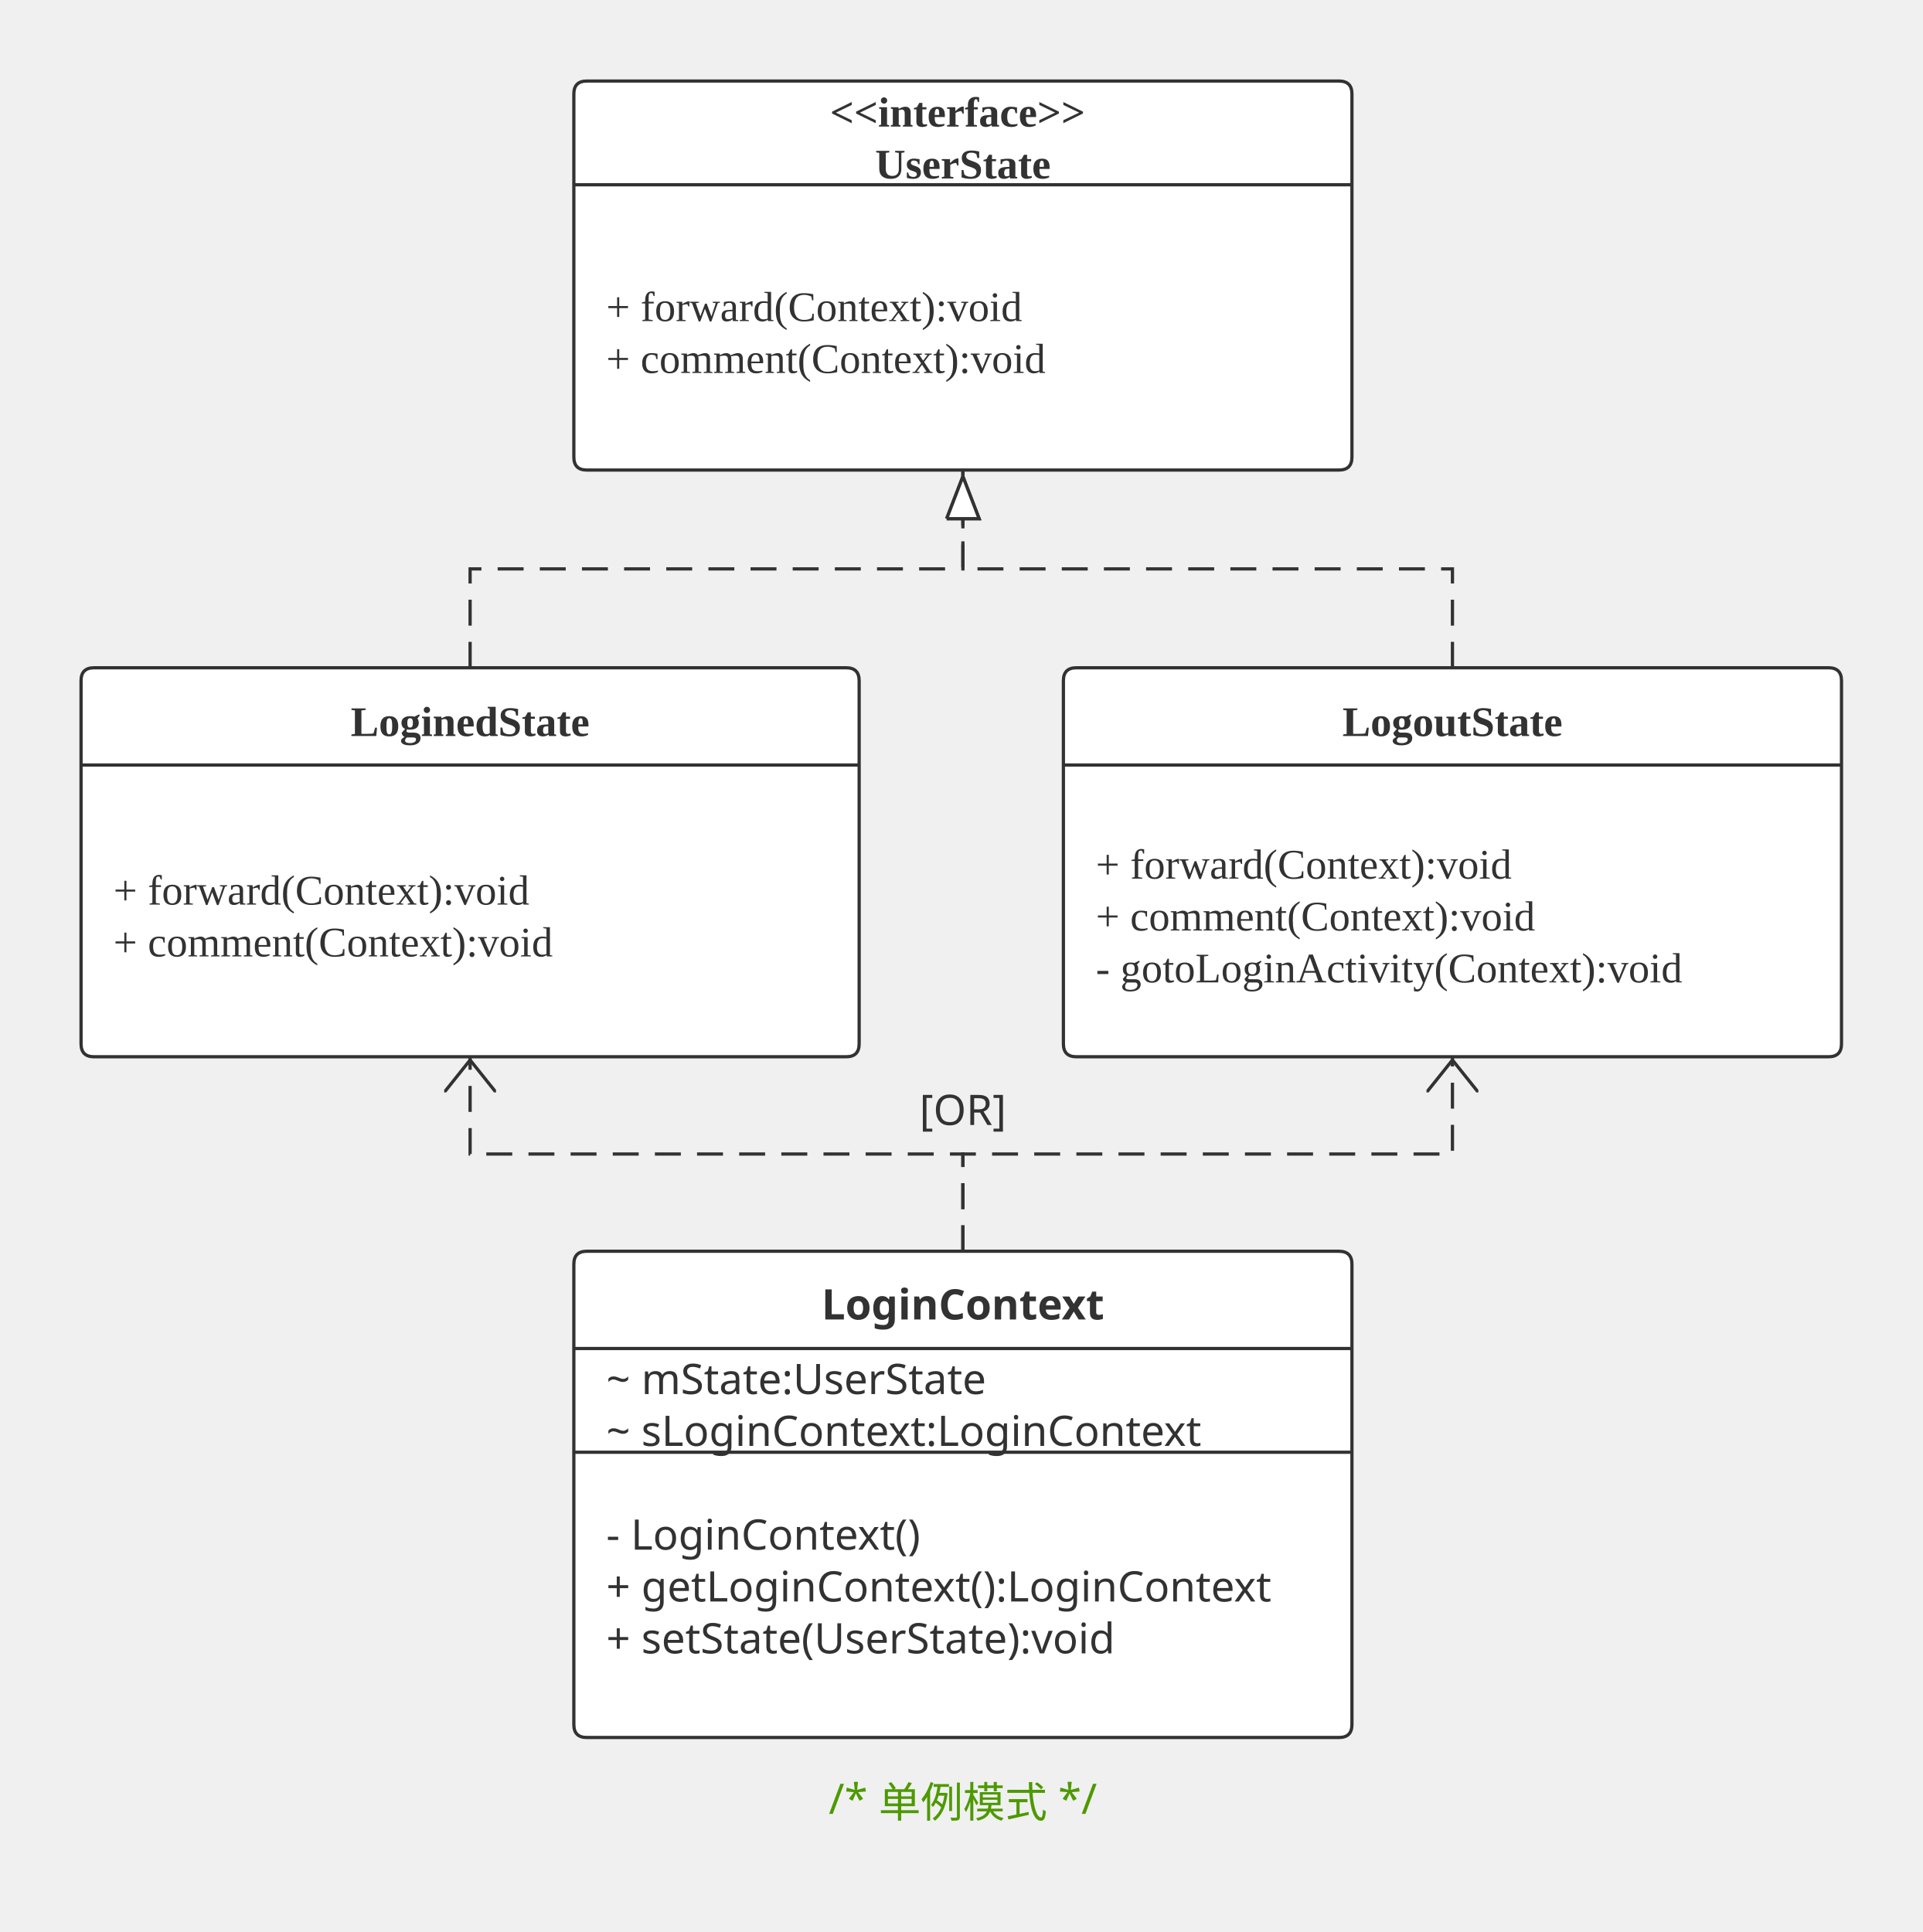
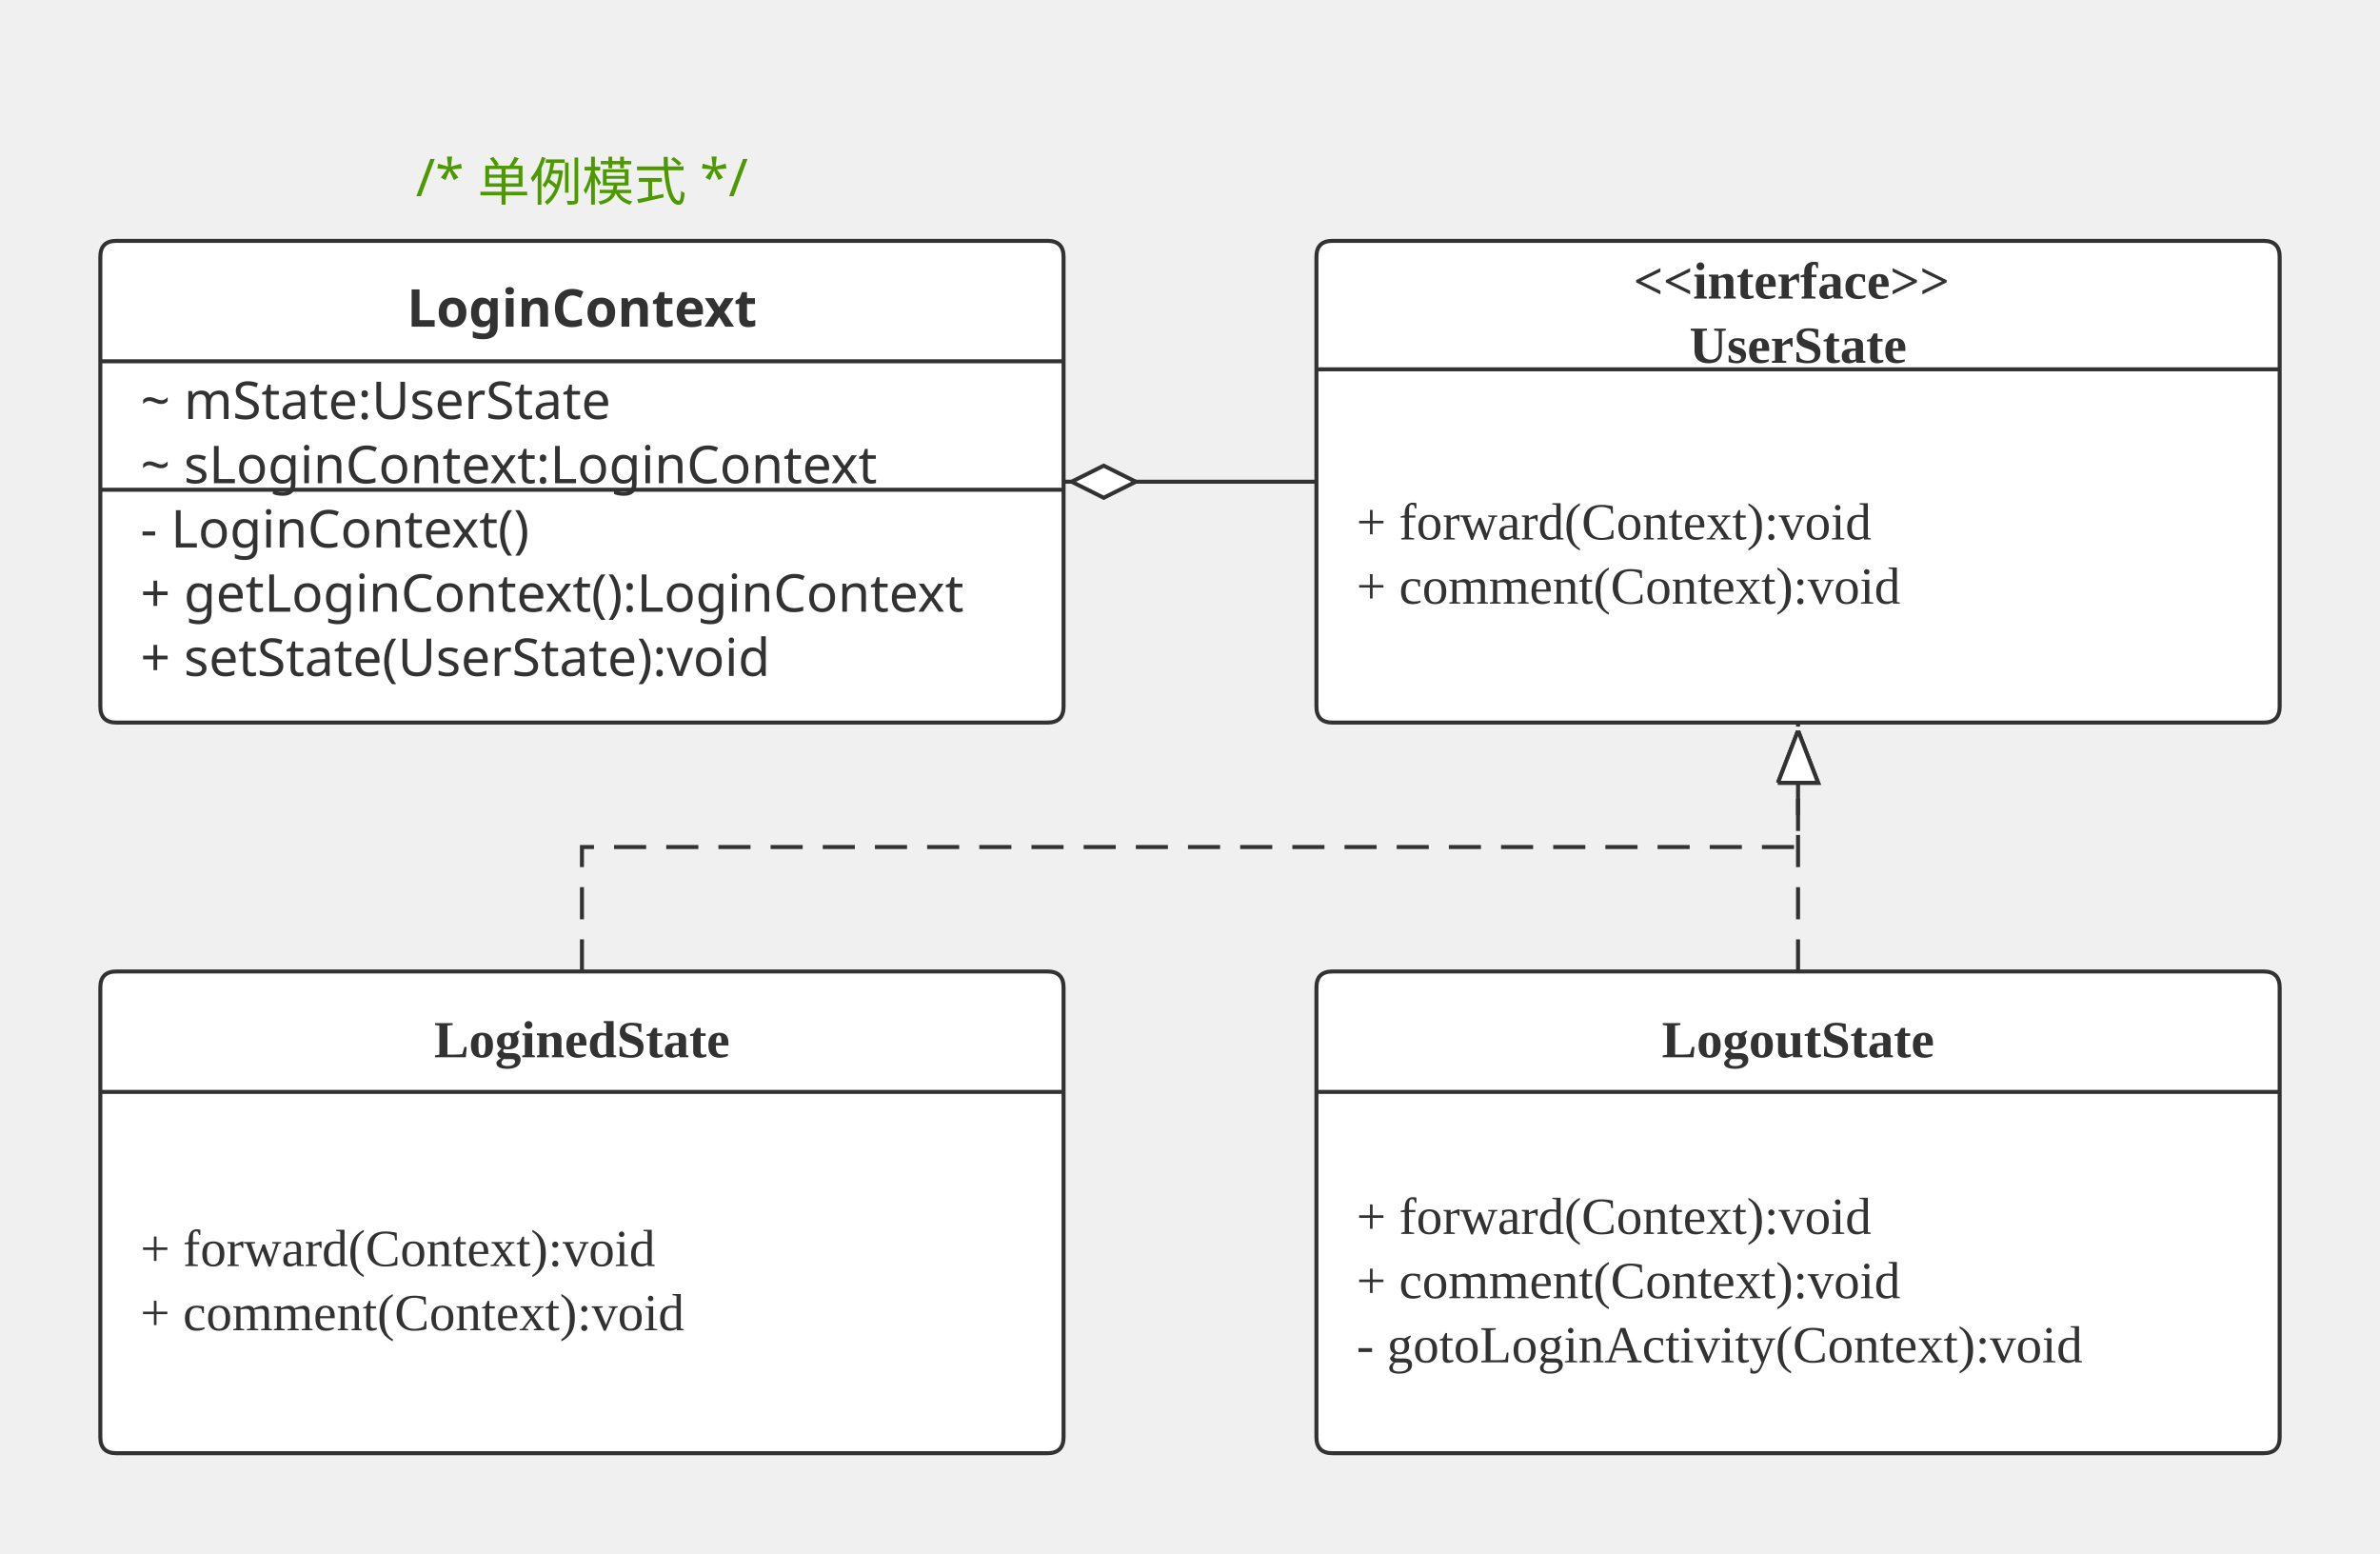
- <svg xmlns="http://www.w3.org/2000/svg" id="SvgjsSvg1006" width="593" height="596" version="1.1">
+ <svg xmlns="http://www.w3.org/2000/svg" id="SvgjsSvg1006" width="593" height="387" version="1.1">
  <defs id="SvgjsDefs1007">
    <marker id="SvgjsMarker1056" markerWidth="14" markerHeight="12" refX="16" refY="6" viewBox="0 0 14 12" orient="auto" markerUnits="userSpaceOnUse" stroke-dasharray="0,0">
      <path id="SvgjsPath1057" d="M1,1 L14,6 L1,11L1,1" fill="#ffffff" stroke="#323232" stroke-width="1" />
    </marker>
    <marker id="SvgjsMarker1060" markerWidth="14" markerHeight="12" refX="16" refY="6" viewBox="0 0 14 12" orient="auto" markerUnits="userSpaceOnUse" stroke-dasharray="0,0">
      <path id="SvgjsPath1061" d="M1,1 L14,6 L1,11L1,1" fill="#ffffff" stroke="#323232" stroke-width="1" />
    </marker>
-     <marker id="SvgjsMarker1090" markerWidth="16" markerHeight="16" refX="11" refY="8" viewBox="0 0 16 16" orient="auto" markerUnits="userSpaceOnUse" stroke-dasharray="0,0">
-       <path id="SvgjsPath1091" d="M0,0 L10,8 L0,16" fill="none" stroke="#323232" stroke-width="1" />
-     </marker>
-     <marker id="SvgjsMarker1094" markerWidth="16" markerHeight="16" refX="11" refY="8" viewBox="0 0 16 16" orient="auto" markerUnits="userSpaceOnUse" stroke-dasharray="0,0">
-       <path id="SvgjsPath1095" d="M0,0 L10,8 L0,16" fill="none" stroke="#323232" stroke-width="1" />
+     <marker id="SvgjsMarker1092" markerWidth="20" markerHeight="12" refX="20" refY="6" viewBox="0 0 20 12" orient="auto" markerUnits="userSpaceOnUse" stroke-dasharray="0,0">
+       <path id="SvgjsPath1093" d="M2,6 L10,2 L18,6 L10,10L2,6" fill="#ffffff" stroke="#323232" stroke-width="1" />
    </marker>
  </defs>
-   <g id="SvgjsG1008" transform="translate(177,25)">
+   <g id="SvgjsG1008" transform="translate(328,60)">
    <path id="SvgjsPath1009" d="M 0 4Q 0 0 4 0L 236 0Q 240 0 240 4L 240 116Q 240 120 236 120L 4 120Q 0 120 0 116Z" stroke="rgba(50,50,50,1)" stroke-width="1" fill-opacity="1" fill="#ffffff" />
    <path id="SvgjsPath1010" d="M 0 32L 240 32" stroke="rgba(50,50,50,1)" stroke-width="1" fill="none" />
    <path id="SvgjsPath1011" d="M 0 0L 240 0L 240 120L 0 120Z" stroke="none" fill="none" />
    <g id="SvgjsG1012">
-       <text id="SvgjsText1013" font-family="&quot;Times New Roman&quot;" text-anchor="middle" font-size="13px" width="220px" fill="#323232" font-weight="700" align="middle" anchor="middle" family="&quot;Times New Roman&quot;" size="13px" weight="700" font-style="" opacity="1" y="-1.95" transform="rotate(0)">
+       <text id="SvgjsText1013" font-family="&quot;Times New Roman&quot;" text-anchor="middle" font-size="13px" width="220px" fill="#323232" font-weight="700" align="middle" lineHeight="125%" anchor="middle" family="&quot;Times New Roman&quot;" size="13px" weight="700" font-style="" opacity="1" y="-1.625" transform="rotate(0)">
        <tspan id="SvgjsTspan1014" dy="16" x="120">
          <tspan id="SvgjsTspan1015" style="text-decoration:;">&lt;&lt;interface&gt;&gt;</tspan>
        </tspan>
        <tspan id="SvgjsTspan1016" dy="16" x="120">
          <tspan id="SvgjsTspan1017" style="text-decoration:;">UserState</tspan>
        </tspan>
      </text>
    </g>
    <g id="SvgjsG1018">
-       <text id="SvgjsText1019" font-family="&quot;Times New Roman&quot;" text-anchor="start" font-size="13px" width="220px" fill="#323232" font-weight="400" align="middle" anchor="start" family="&quot;Times New Roman&quot;" size="13px" weight="400" font-style="" opacity="1" y="58.05" transform="rotate(0)">
+       <text id="SvgjsText1019" font-family="&quot;Times New Roman&quot;" text-anchor="start" font-size="13px" width="220px" fill="#323232" font-weight="400" align="middle" lineHeight="125%" anchor="start" family="&quot;Times New Roman&quot;" size="13px" weight="400" font-style="" opacity="1" y="58.375" transform="rotate(0)">
        <tspan id="SvgjsTspan1020" dy="16" x="10">
          <tspan id="SvgjsTspan1021" style="text-decoration:;">+ forward(Context):void</tspan>
        </tspan>
        <tspan id="SvgjsTspan1022" dy="16" x="10">
          <tspan id="SvgjsTspan1023" style="text-decoration:;">+ comment(Context):void</tspan>
        </tspan>
      </text>
    </g>
  </g>
-   <g id="SvgjsG1024" transform="translate(25,206)">
+   <g id="SvgjsG1024" transform="translate(25,242)">
    <path id="SvgjsPath1025" d="M 0 4Q 0 0 4 0L 236 0Q 240 0 240 4L 240 116Q 240 120 236 120L 4 120Q 0 120 0 116Z" stroke="rgba(50,50,50,1)" stroke-width="1" fill-opacity="1" fill="#ffffff" />
    <path id="SvgjsPath1026" d="M 0 30L 240 30" stroke="rgba(50,50,50,1)" stroke-width="1" fill="none" />
    <path id="SvgjsPath1027" d="M 0 0L 240 0L 240 120L 0 120Z" stroke="none" fill="none" />
    <g id="SvgjsG1028">
-       <text id="SvgjsText1029" font-family="&quot;Times New Roman&quot;" text-anchor="middle" font-size="13px" width="220px" fill="#323232" font-weight="700" align="middle" anchor="middle" family="&quot;Times New Roman&quot;" size="13px" weight="700" font-style="" opacity="1" y="5.05" transform="rotate(0)">
+       <text id="SvgjsText1029" font-family="&quot;Times New Roman&quot;" text-anchor="middle" font-size="13px" width="220px" fill="#323232" font-weight="700" align="middle" lineHeight="125%" anchor="middle" family="&quot;Times New Roman&quot;" size="13px" weight="700" font-style="" opacity="1" y="5.375" transform="rotate(0)">
        <tspan id="SvgjsTspan1030" dy="16" x="120">
          <tspan id="SvgjsTspan1031" style="text-decoration:;">LoginedState</tspan>
        </tspan>
      </text>
    </g>
    <g id="SvgjsG1032">
-       <text id="SvgjsText1033" font-family="&quot;Times New Roman&quot;" text-anchor="start" font-size="13px" width="220px" fill="#323232" font-weight="400" align="middle" anchor="start" family="&quot;Times New Roman&quot;" size="13px" weight="400" font-style="" opacity="1" y="57.05" transform="rotate(0)">
+       <text id="SvgjsText1033" font-family="&quot;Times New Roman&quot;" text-anchor="start" font-size="13px" width="220px" fill="#323232" font-weight="400" align="middle" lineHeight="125%" anchor="start" family="&quot;Times New Roman&quot;" size="13px" weight="400" font-style="" opacity="1" y="57.375" transform="rotate(0)">
        <tspan id="SvgjsTspan1034" dy="16" x="10">
          <tspan id="SvgjsTspan1035" style="text-decoration:;">+ forward(Context):void</tspan>
        </tspan>
        <tspan id="SvgjsTspan1036" dy="16" x="10">
          <tspan id="SvgjsTspan1037" style="text-decoration:;">+ comment(Context):void</tspan>
        </tspan>
      </text>
    </g>
  </g>
-   <g id="SvgjsG1038" transform="translate(328,206)">
+   <g id="SvgjsG1038" transform="translate(328,242)">
    <path id="SvgjsPath1039" d="M 0 4Q 0 0 4 0L 236 0Q 240 0 240 4L 240 116Q 240 120 236 120L 4 120Q 0 120 0 116Z" stroke="rgba(50,50,50,1)" stroke-width="1" fill-opacity="1" fill="#ffffff" />
    <path id="SvgjsPath1040" d="M 0 30L 240 30" stroke="rgba(50,50,50,1)" stroke-width="1" fill="none" />
    <path id="SvgjsPath1041" d="M 0 0L 240 0L 240 120L 0 120Z" stroke="none" fill="none" />
    <g id="SvgjsG1042">
-       <text id="SvgjsText1043" font-family="&quot;Times New Roman&quot;" text-anchor="middle" font-size="13px" width="220px" fill="#323232" font-weight="700" align="middle" anchor="middle" family="&quot;Times New Roman&quot;" size="13px" weight="700" font-style="" opacity="1" y="5.05" transform="rotate(0)">
+       <text id="SvgjsText1043" font-family="&quot;Times New Roman&quot;" text-anchor="middle" font-size="13px" width="220px" fill="#323232" font-weight="700" align="middle" lineHeight="125%" anchor="middle" family="&quot;Times New Roman&quot;" size="13px" weight="700" font-style="" opacity="1" y="5.375" transform="rotate(0)">
        <tspan id="SvgjsTspan1044" dy="16" x="120">
          <tspan id="SvgjsTspan1045" style="text-decoration:;">LogoutState</tspan>
        </tspan>
      </text>
    </g>
    <g id="SvgjsG1046">
-       <text id="SvgjsText1047" font-family="&quot;Times New Roman&quot;" text-anchor="start" font-size="13px" width="220px" fill="#323232" font-weight="400" align="middle" anchor="start" family="&quot;Times New Roman&quot;" size="13px" weight="400" font-style="" opacity="1" y="49.05" transform="rotate(0)">
+       <text id="SvgjsText1047" font-family="&quot;Times New Roman&quot;" text-anchor="start" font-size="13px" width="220px" fill="#323232" font-weight="400" align="middle" lineHeight="125%" anchor="start" family="&quot;Times New Roman&quot;" size="13px" weight="400" font-style="" opacity="1" y="49.375" transform="rotate(0)">
        <tspan id="SvgjsTspan1048" dy="16" x="10">
          <tspan id="SvgjsTspan1049" style="text-decoration:;">+ forward(Context):void</tspan>
        </tspan>
        <tspan id="SvgjsTspan1050" dy="16" x="10">
          <tspan id="SvgjsTspan1051" style="text-decoration:;">+ comment(Context):void</tspan>
        </tspan>
        <tspan id="SvgjsTspan1052" dy="16" x="10">
          <tspan id="SvgjsTspan1053" style="text-decoration:;">- gotoLoginActivity(Context):void</tspan>
        </tspan>
      </text>
    </g>
  </g>
  <g id="SvgjsG1054">
-     <path id="SvgjsPath1055" d="M448 206L448 175.5L297 175.5L297 145" stroke-dasharray="8,5" stroke="#323232" stroke-width="1" fill="none" marker-end="url(#SvgjsMarker1056)" />
+     <path id="SvgjsPath1055" d="M448 242L448 211L448 211L448 180" stroke-dasharray="8,5" stroke="#323232" stroke-width="1" fill="none" marker-end="url(#SvgjsMarker1056)" />
  </g>
  <g id="SvgjsG1058">
-     <path id="SvgjsPath1059" d="M145 206L145 175.5L297 175.5L297 145" stroke-dasharray="8,5" stroke="#323232" stroke-width="1" fill="none" marker-end="url(#SvgjsMarker1060)" />
+     <path id="SvgjsPath1059" d="M145 242L145 211L448 211L448 180" stroke-dasharray="8,5" stroke="#323232" stroke-width="1" fill="none" marker-end="url(#SvgjsMarker1060)" />
  </g>
-   <g id="SvgjsG1062" transform="translate(177,386)">
-     <path id="SvgjsPath1063" d="M 0 4Q 0 0 4 0L 236 0Q 240 0 240 4L 240 146Q 240 150 236 150L 4 150Q 0 150 0 146Z" stroke="rgba(50,50,50,1)" stroke-width="1" fill-opacity="1" fill="#ffffff" />
+   <g id="SvgjsG1062" transform="translate(25,60)">
+     <path id="SvgjsPath1063" d="M 0 4Q 0 0 4 0L 236 0Q 240 0 240 4L 240 116Q 240 120 236 120L 4 120Q 0 120 0 116Z" stroke="rgba(50,50,50,1)" stroke-width="1" fill-opacity="1" fill="#ffffff" />
    <path id="SvgjsPath1064" d="M 0 30L 240 30M 0 62L 240 62" stroke="rgba(50,50,50,1)" stroke-width="1" fill="none" />
-     <path id="SvgjsPath1065" d="M 0 0L 240 0L 240 150L 0 150Z" stroke="none" fill="none" />
+     <path id="SvgjsPath1065" d="M 0 0L 240 0L 240 120L 0 120Z" stroke="none" fill="none" />
    <g id="SvgjsG1066">
-       <text id="SvgjsText1067" font-family="微软雅黑" text-anchor="middle" font-size="13px" width="220px" fill="#323232" font-weight="700" align="middle" anchor="middle" family="微软雅黑" size="13px" weight="700" font-style="" opacity="1" y="5.05" transform="rotate(0)">
+       <text id="SvgjsText1067" font-family="微软雅黑" text-anchor="middle" font-size="13px" width="220px" fill="#323232" font-weight="700" align="middle" lineHeight="125%" anchor="middle" family="微软雅黑" size="13px" weight="700" font-style="" opacity="1" y="5.375" transform="rotate(0)">
        <tspan id="SvgjsTspan1068" dy="16" x="120">
          <tspan id="SvgjsTspan1069" style="text-decoration:;">LoginContext</tspan>
        </tspan>
      </text>
    </g>
    <g id="SvgjsG1070">
-       <text id="SvgjsText1071" font-family="微软雅黑" text-anchor="start" font-size="13px" width="220px" fill="#323232" font-weight="400" align="middle" anchor="start" family="微软雅黑" size="13px" weight="400" font-style="" opacity="1" y="28.05" transform="rotate(0)">
+       <text id="SvgjsText1071" font-family="微软雅黑" text-anchor="start" font-size="13px" width="220px" fill="#323232" font-weight="400" align="middle" lineHeight="125%" anchor="start" family="微软雅黑" size="13px" weight="400" font-style="" opacity="1" y="28.375" transform="rotate(0)">
        <tspan id="SvgjsTspan1072" dy="16" x="10">
          <tspan id="SvgjsTspan1073" style="text-decoration:;">~ mState:UserState</tspan>
        </tspan>
        <tspan id="SvgjsTspan1074" dy="16" x="10">
          <tspan id="SvgjsTspan1075" style="text-decoration:;">~ sLoginContext:LoginContext</tspan>
        </tspan>
      </text>
    </g>
    <g id="SvgjsG1076">
-       <text id="SvgjsText1077" font-family="微软雅黑" text-anchor="start" font-size="13px" width="220px" fill="#323232" font-weight="400" align="middle" anchor="start" family="微软雅黑" size="13px" weight="400" font-style="" opacity="1" y="60.05" transform="rotate(0)">
+       <text id="SvgjsText1077" font-family="微软雅黑" text-anchor="start" font-size="13px" width="220px" fill="#323232" font-weight="400" align="middle" lineHeight="125%" anchor="start" family="微软雅黑" size="13px" weight="400" font-style="" opacity="1" y="60.375" transform="rotate(0)">
        <tspan id="SvgjsTspan1078" dy="16" x="10">
-           <tspan id="SvgjsTspan1079" style="text-decoration:;"> </tspan>
+           <tspan id="SvgjsTspan1079" style="text-decoration:;">- LoginContext()</tspan>
        </tspan>
        <tspan id="SvgjsTspan1080" dy="16" x="10">
-           <tspan id="SvgjsTspan1081" style="text-decoration:;">- LoginContext()</tspan>
+           <tspan id="SvgjsTspan1081" style="text-decoration:;">+ getLoginContext():LoginContext</tspan>
        </tspan>
        <tspan id="SvgjsTspan1082" dy="16" x="10">
-           <tspan id="SvgjsTspan1083" style="text-decoration:;">+ getLoginContext():LoginContext</tspan>
-         </tspan>
-         <tspan id="SvgjsTspan1084" dy="16" x="10">
-           <tspan id="SvgjsTspan1085" style="text-decoration:;">+ setState(UserState):void</tspan>
-         </tspan>
-         <tspan id="SvgjsTspan1086" dy="16" x="10">
-           <tspan id="SvgjsTspan1087" style="text-decoration:;"> </tspan>
+           <tspan id="SvgjsTspan1083" style="text-decoration:;">+ setState(UserState):void</tspan>
        </tspan>
      </text>
    </g>
  </g>
-   <g id="SvgjsG1088">
-     <path id="SvgjsPath1089" d="M297 386L297 356L145 356L145 326" stroke-dasharray="8,5" stroke="#323232" stroke-width="1" fill="none" marker-end="url(#SvgjsMarker1090)" />
-   </g>
-   <g id="SvgjsG1092">
-     <path id="SvgjsPath1093" d="M297 386L297 356L448 356L448 326" stroke-dasharray="8,5" stroke="#323232" stroke-width="1" fill="none" marker-end="url(#SvgjsMarker1094)" />
-   </g>
-   <g id="SvgjsG1096" transform="translate(267,326)">
-     <path id="SvgjsPath1097" d="M 0 0L 60 0L 60 30L 0 30Z" stroke="none" fill="none" />
-     <g id="SvgjsG1098">
-       <text id="SvgjsText1099" font-family="微软雅黑" text-anchor="middle" font-size="13px" width="60px" fill="#323232" font-weight="400" align="middle" anchor="middle" family="微软雅黑" size="13px" weight="400" font-style="" opacity="1" y="5.05" transform="rotate(0)">
-         <tspan id="SvgjsTspan1100" dy="16" x="30">
-           <tspan id="SvgjsTspan1101" style="text-decoration:;">[OR]</tspan>
+   <g id="SvgjsG1084" transform="translate(25,25)">
+     <path id="SvgjsPath1085" d="M 0 0L 240 0L 240 35L 0 35Z" stroke="none" fill="none" />
+     <g id="SvgjsG1086">
+       <text id="SvgjsText1087" font-family="微软雅黑" text-anchor="middle" font-size="13px" width="240px" fill="#4d9900" font-weight="400" align="middle" lineHeight="125%" anchor="middle" family="微软雅黑" size="13px" weight="400" font-style="" opacity="1" y="7.875" transform="rotate(0)">
+         <tspan id="SvgjsTspan1088" dy="16" x="120">
+           <tspan id="SvgjsTspan1089" style="text-decoration:;">/* 单例模式 */</tspan>
        </tspan>
      </text>
    </g>
  </g>
-   <g id="SvgjsG1102" transform="translate(177,536)">
-     <path id="SvgjsPath1103" d="M 0 0L 240 0L 240 35L 0 35Z" stroke="none" fill="none" />
-     <g id="SvgjsG1104">
-       <text id="SvgjsText1105" font-family="微软雅黑" text-anchor="middle" font-size="13px" width="240px" fill="#4d9900" font-weight="400" align="middle" anchor="middle" family="微软雅黑" size="13px" weight="400" font-style="" opacity="1" y="7.55" transform="rotate(0)">
-         <tspan id="SvgjsTspan1106" dy="16" x="120">
-           <tspan id="SvgjsTspan1107" style="text-decoration:;">/* 单例模式 */</tspan>
-         </tspan>
-       </text>
-     </g>
+   <g id="SvgjsG1090">
+     <path id="SvgjsPath1091" d="M328 120L296.5 120L296.5 120L265 120" stroke="#323232" stroke-width="1" fill="none" marker-end="url(#SvgjsMarker1092)" />
  </g>
</svg>
